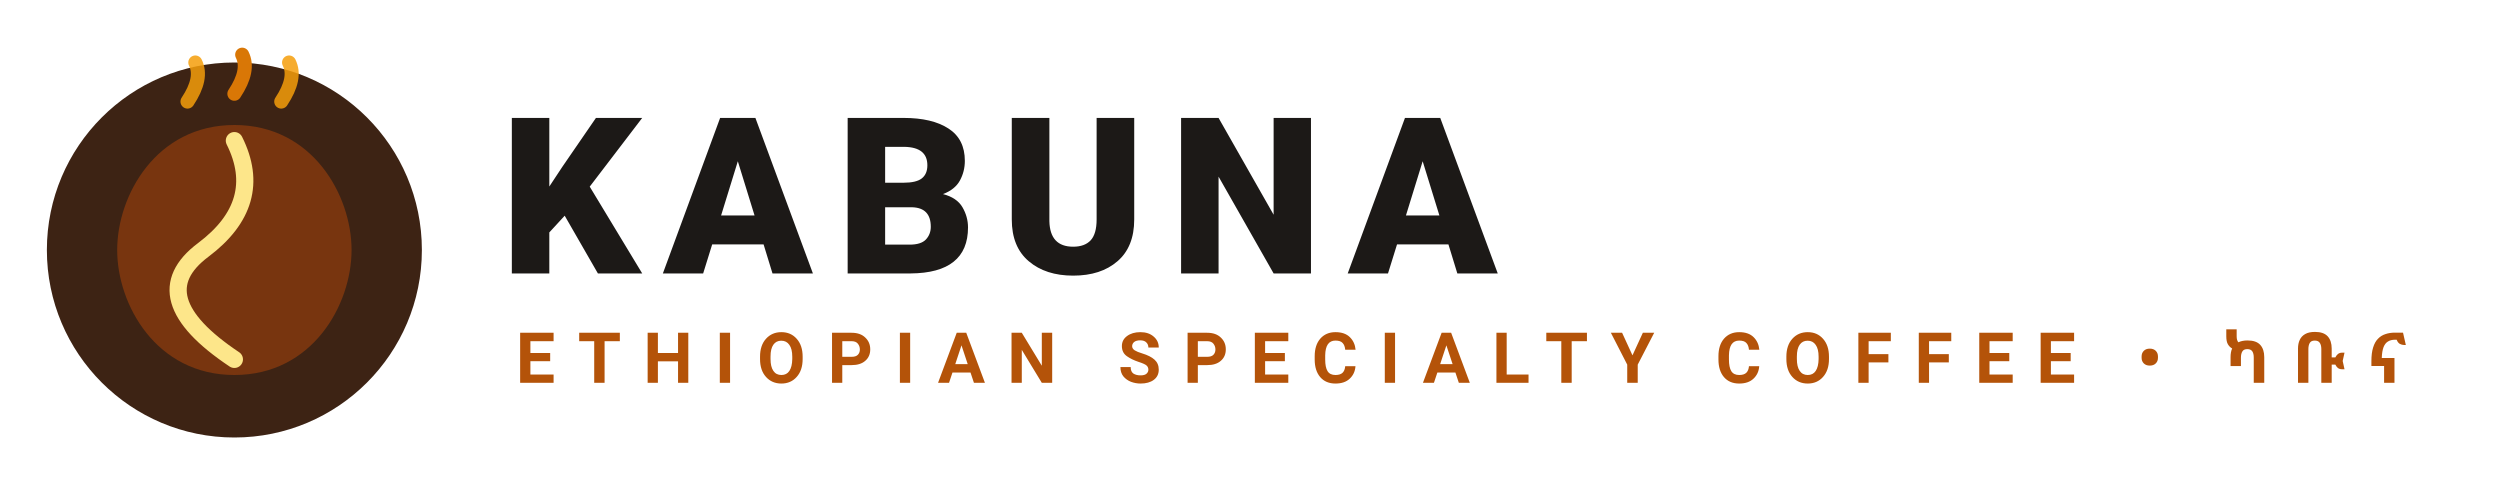
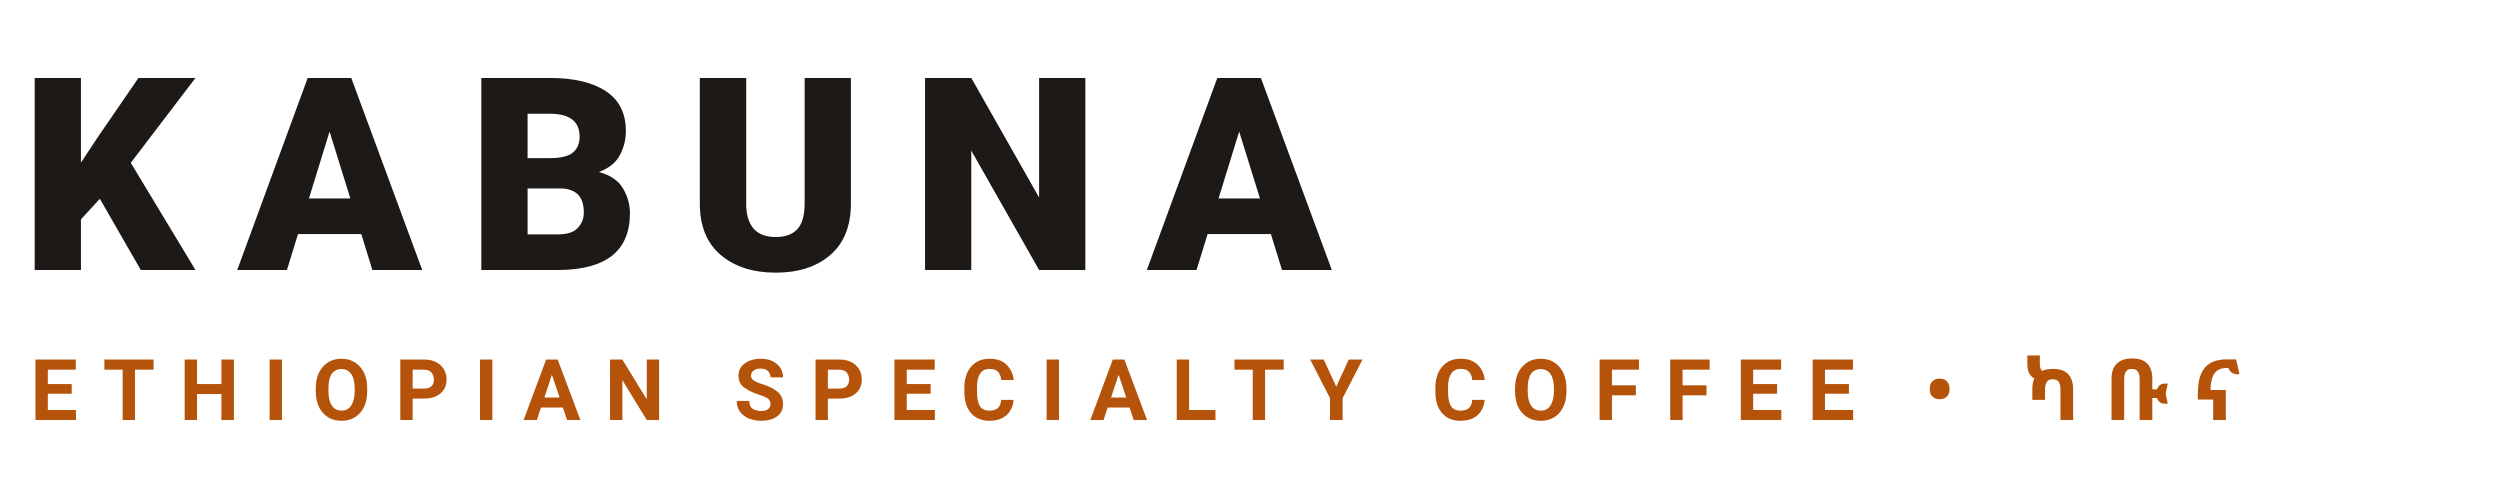
- <svg xmlns="http://www.w3.org/2000/svg" viewBox="0 0 320 64" fill="none" class="h-10 w-auto">
-   <g transform="translate(4, 6)">
-     <circle cx="26" cy="26" r="24" fill="#3D2314" />
-     <path d="M26 10 C16 10 11 19 11 26 C11 33 16 42 26 42 C36 42 41 33 41 26 C41 19 36 10 26 10 Z" fill="#78350F" />
-     <path d="M26 12 Q30 20 22 26 Q14 32 26 40" stroke="#FDE68A" stroke-width="2.2" stroke-linecap="round" fill="none" />
-     <path d="M20 7 Q22 4 21 2" stroke="#F59E0B" stroke-width="1.8" stroke-linecap="round" fill="none" opacity="0.85" />
-     <path d="M26 6 Q28 3 27 1" stroke="#D97706" stroke-width="1.8" stroke-linecap="round" fill="none" />
-     <path d="M32 7 Q34 4 33 2" stroke="#F59E0B" stroke-width="1.8" stroke-linecap="round" fill="none" opacity="0.85" />
-   </g>
-   <text x="64" y="35" font-family="system-ui, -apple-system, BlinkMacSystemFont, 'Segoe UI', Roboto, sans-serif" font-size="28" font-weight="900" letter-spacing="3" fill="#1C1917">KABUNA</text>
-   <text x="66" y="49" font-family="system-ui, -apple-system, BlinkMacSystemFont, 'Segoe UI', Roboto, sans-serif" font-size="9" font-weight="700" letter-spacing="2.8" fill="#B45309">ETHIOPIAN SPECIALTY COFFEE • ካቡና</text>
+ <svg xmlns="http://www.w3.org/2000/svg" viewBox="0 0 250 48" fill="none" class="h-9 w-auto">
+   <text x="2" y="27" font-family="system-ui, -apple-system, BlinkMacSystemFont, 'Segoe UI', Roboto, sans-serif" font-size="27" font-weight="900" letter-spacing="4.5" fill="#1C1917">KABUNA</text>
+   <text x="3" y="42" font-family="system-ui, -apple-system, BlinkMacSystemFont, 'Segoe UI', Roboto, sans-serif" font-size="8.5" font-weight="700" letter-spacing="2.4" fill="#B45309">ETHIOPIAN SPECIALTY COFFEE • ካቡና</text>
</svg>
